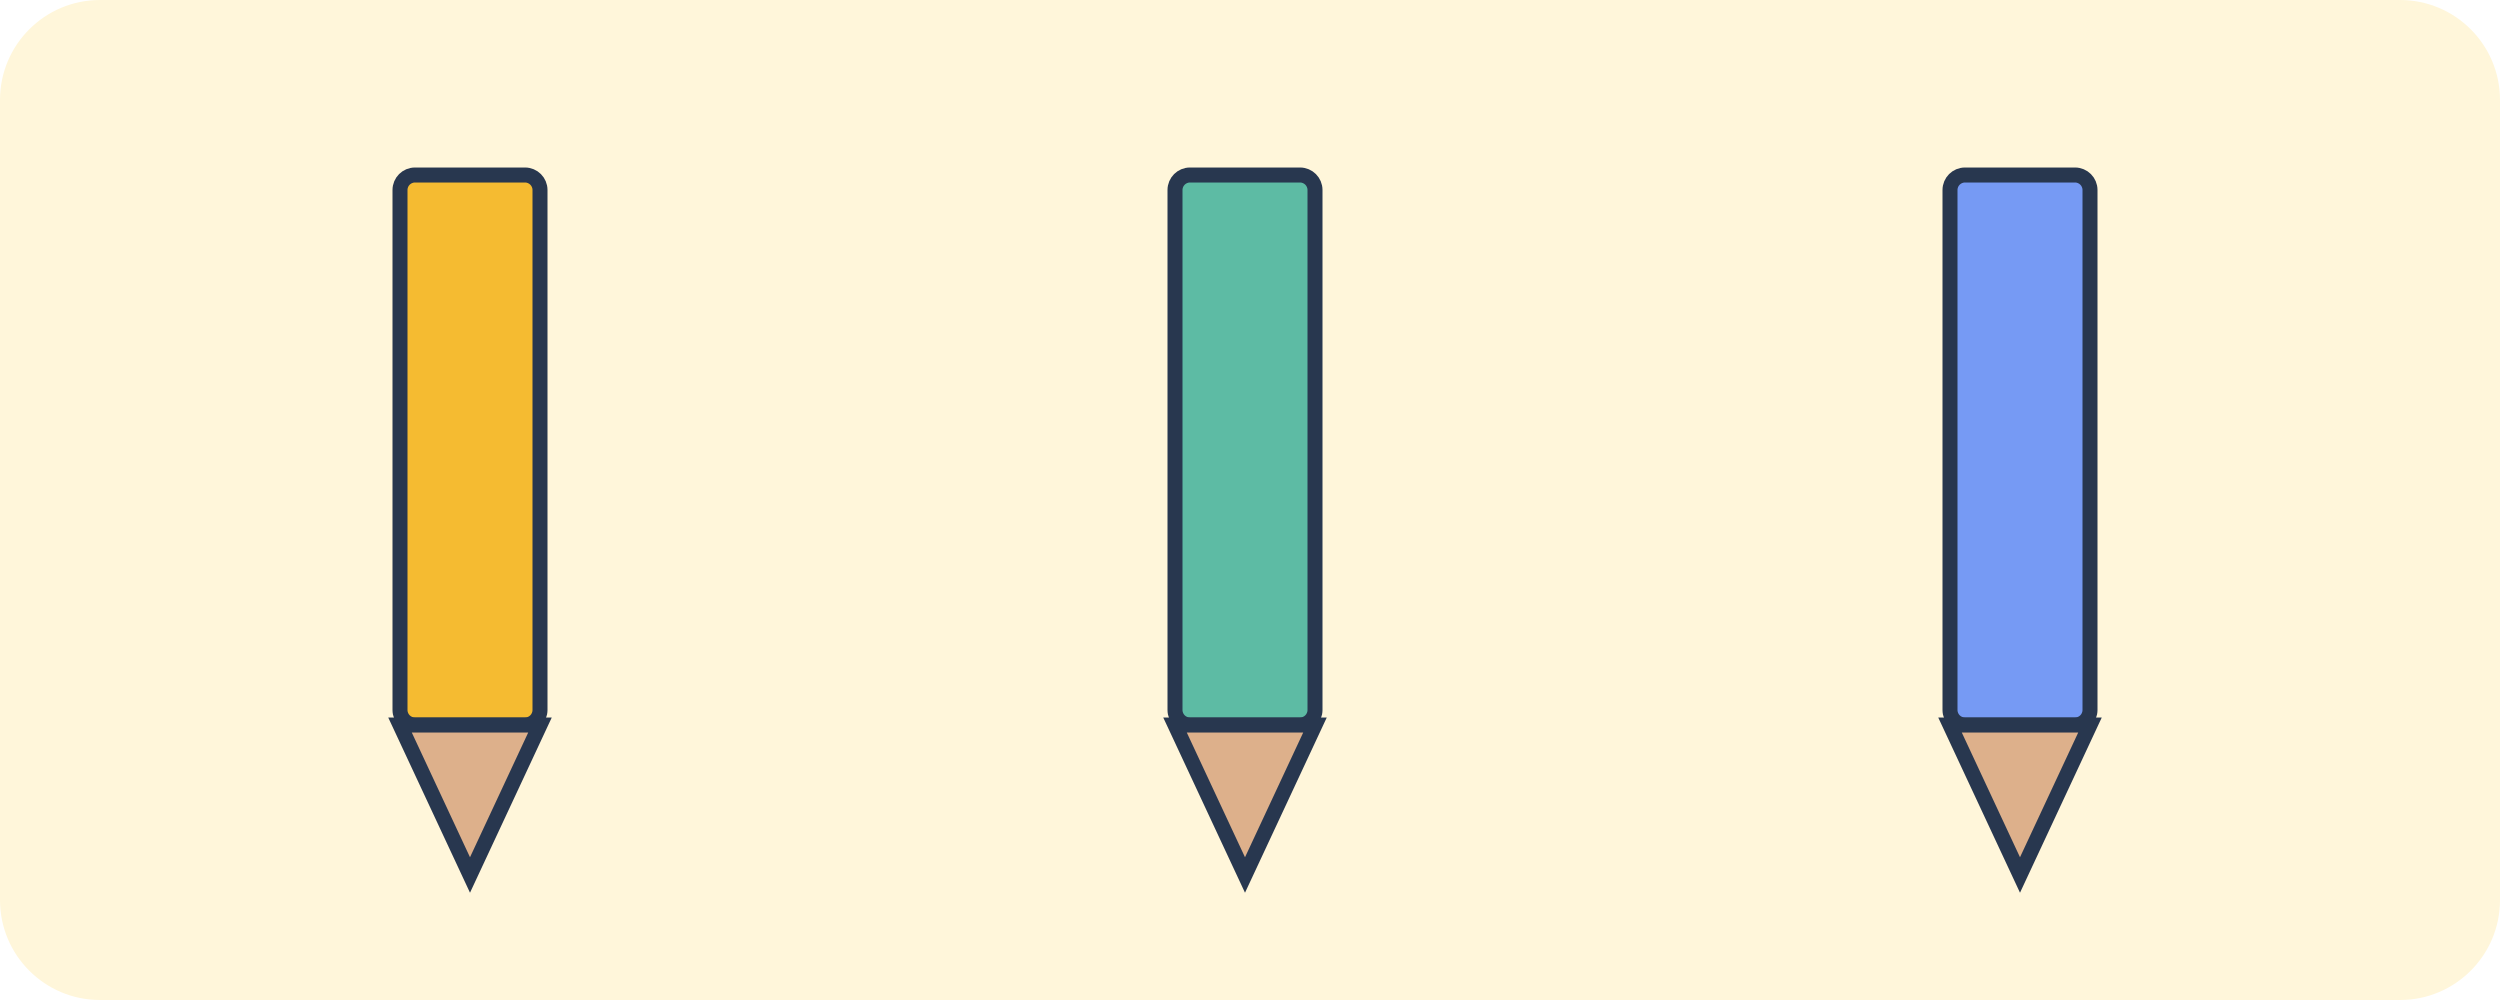
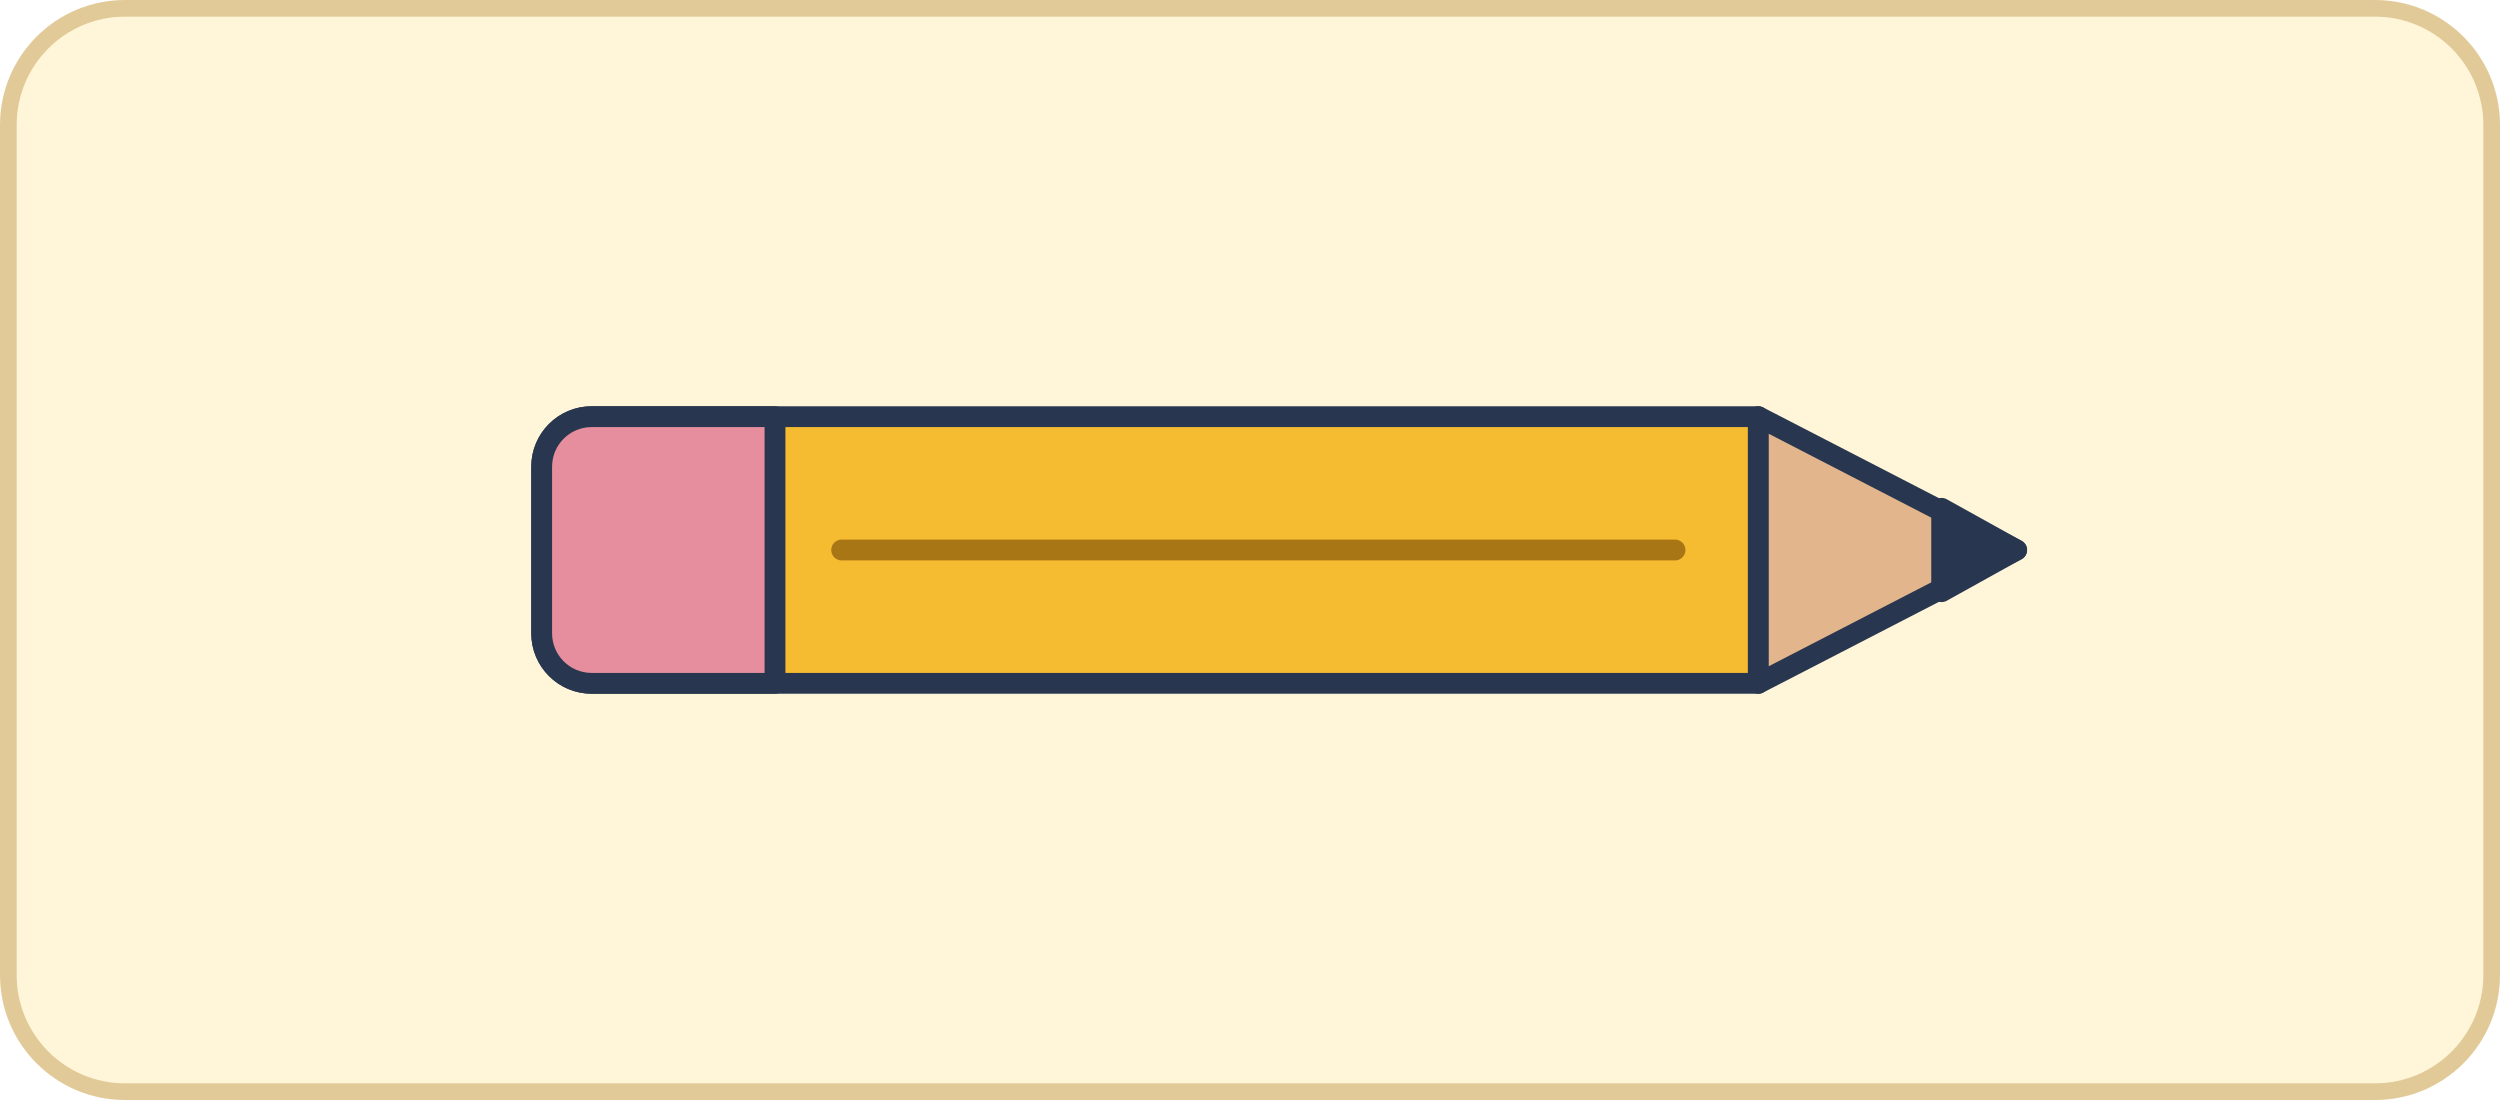
- <svg xmlns="http://www.w3.org/2000/svg" viewBox="0 0 500 200" role="img" aria-labelledby="t d">
-   <rect width="500" height="200" rx="20" fill="#fff6da" />
-   <g stroke="#28374f" stroke-width="3">
-     <g transform="translate(80 35)">
-       <rect width="28" height="110" rx="3" fill="#f5bb31" />
-       <path d="M0 110L14 140L28 110Z" fill="#ddb08b" />
-     </g>
-     <g transform="translate(235 35)">
-       <rect width="28" height="110" rx="3" fill="#5dbba4" />
-       <path d="M0 110L14 140L28 110Z" fill="#ddb08b" />
-     </g>
-     <g transform="translate(390 35)">
-       <rect width="28" height="110" rx="3" fill="#769af4" />
-       <path d="M0 110L14 140L28 110Z" fill="#ddb08b" />
-     </g>
+ <svg xmlns="http://www.w3.org/2000/svg" viewBox="0 0 300 132">
+   <rect x="1" y="1" width="298" height="130" rx="14" fill="#fff6da" stroke="#e1ca97" stroke-width="2" />
+   <g stroke="#28374f" stroke-width="2.5" stroke-linejoin="round">
+     <path d="M71 50h140v32H71a6 6 0 0 1-6-6V56a6 6 0 0 1 6-6z" fill="#f5bb31" />
+     <path d="M211 50l31 16-31 16z" fill="#e2b58d" />
+     <path d="M233 61l9 5-9 5z" fill="#28374f" />
+     <path d="M71 50h22v32H71a6 6 0 0 1-6-6V56a6 6 0 0 1 6-6z" fill="#e68e9d" />
+     <path d="M101 66h100" fill="none" stroke="#a97615" stroke-linecap="round" />
  </g>
</svg>
